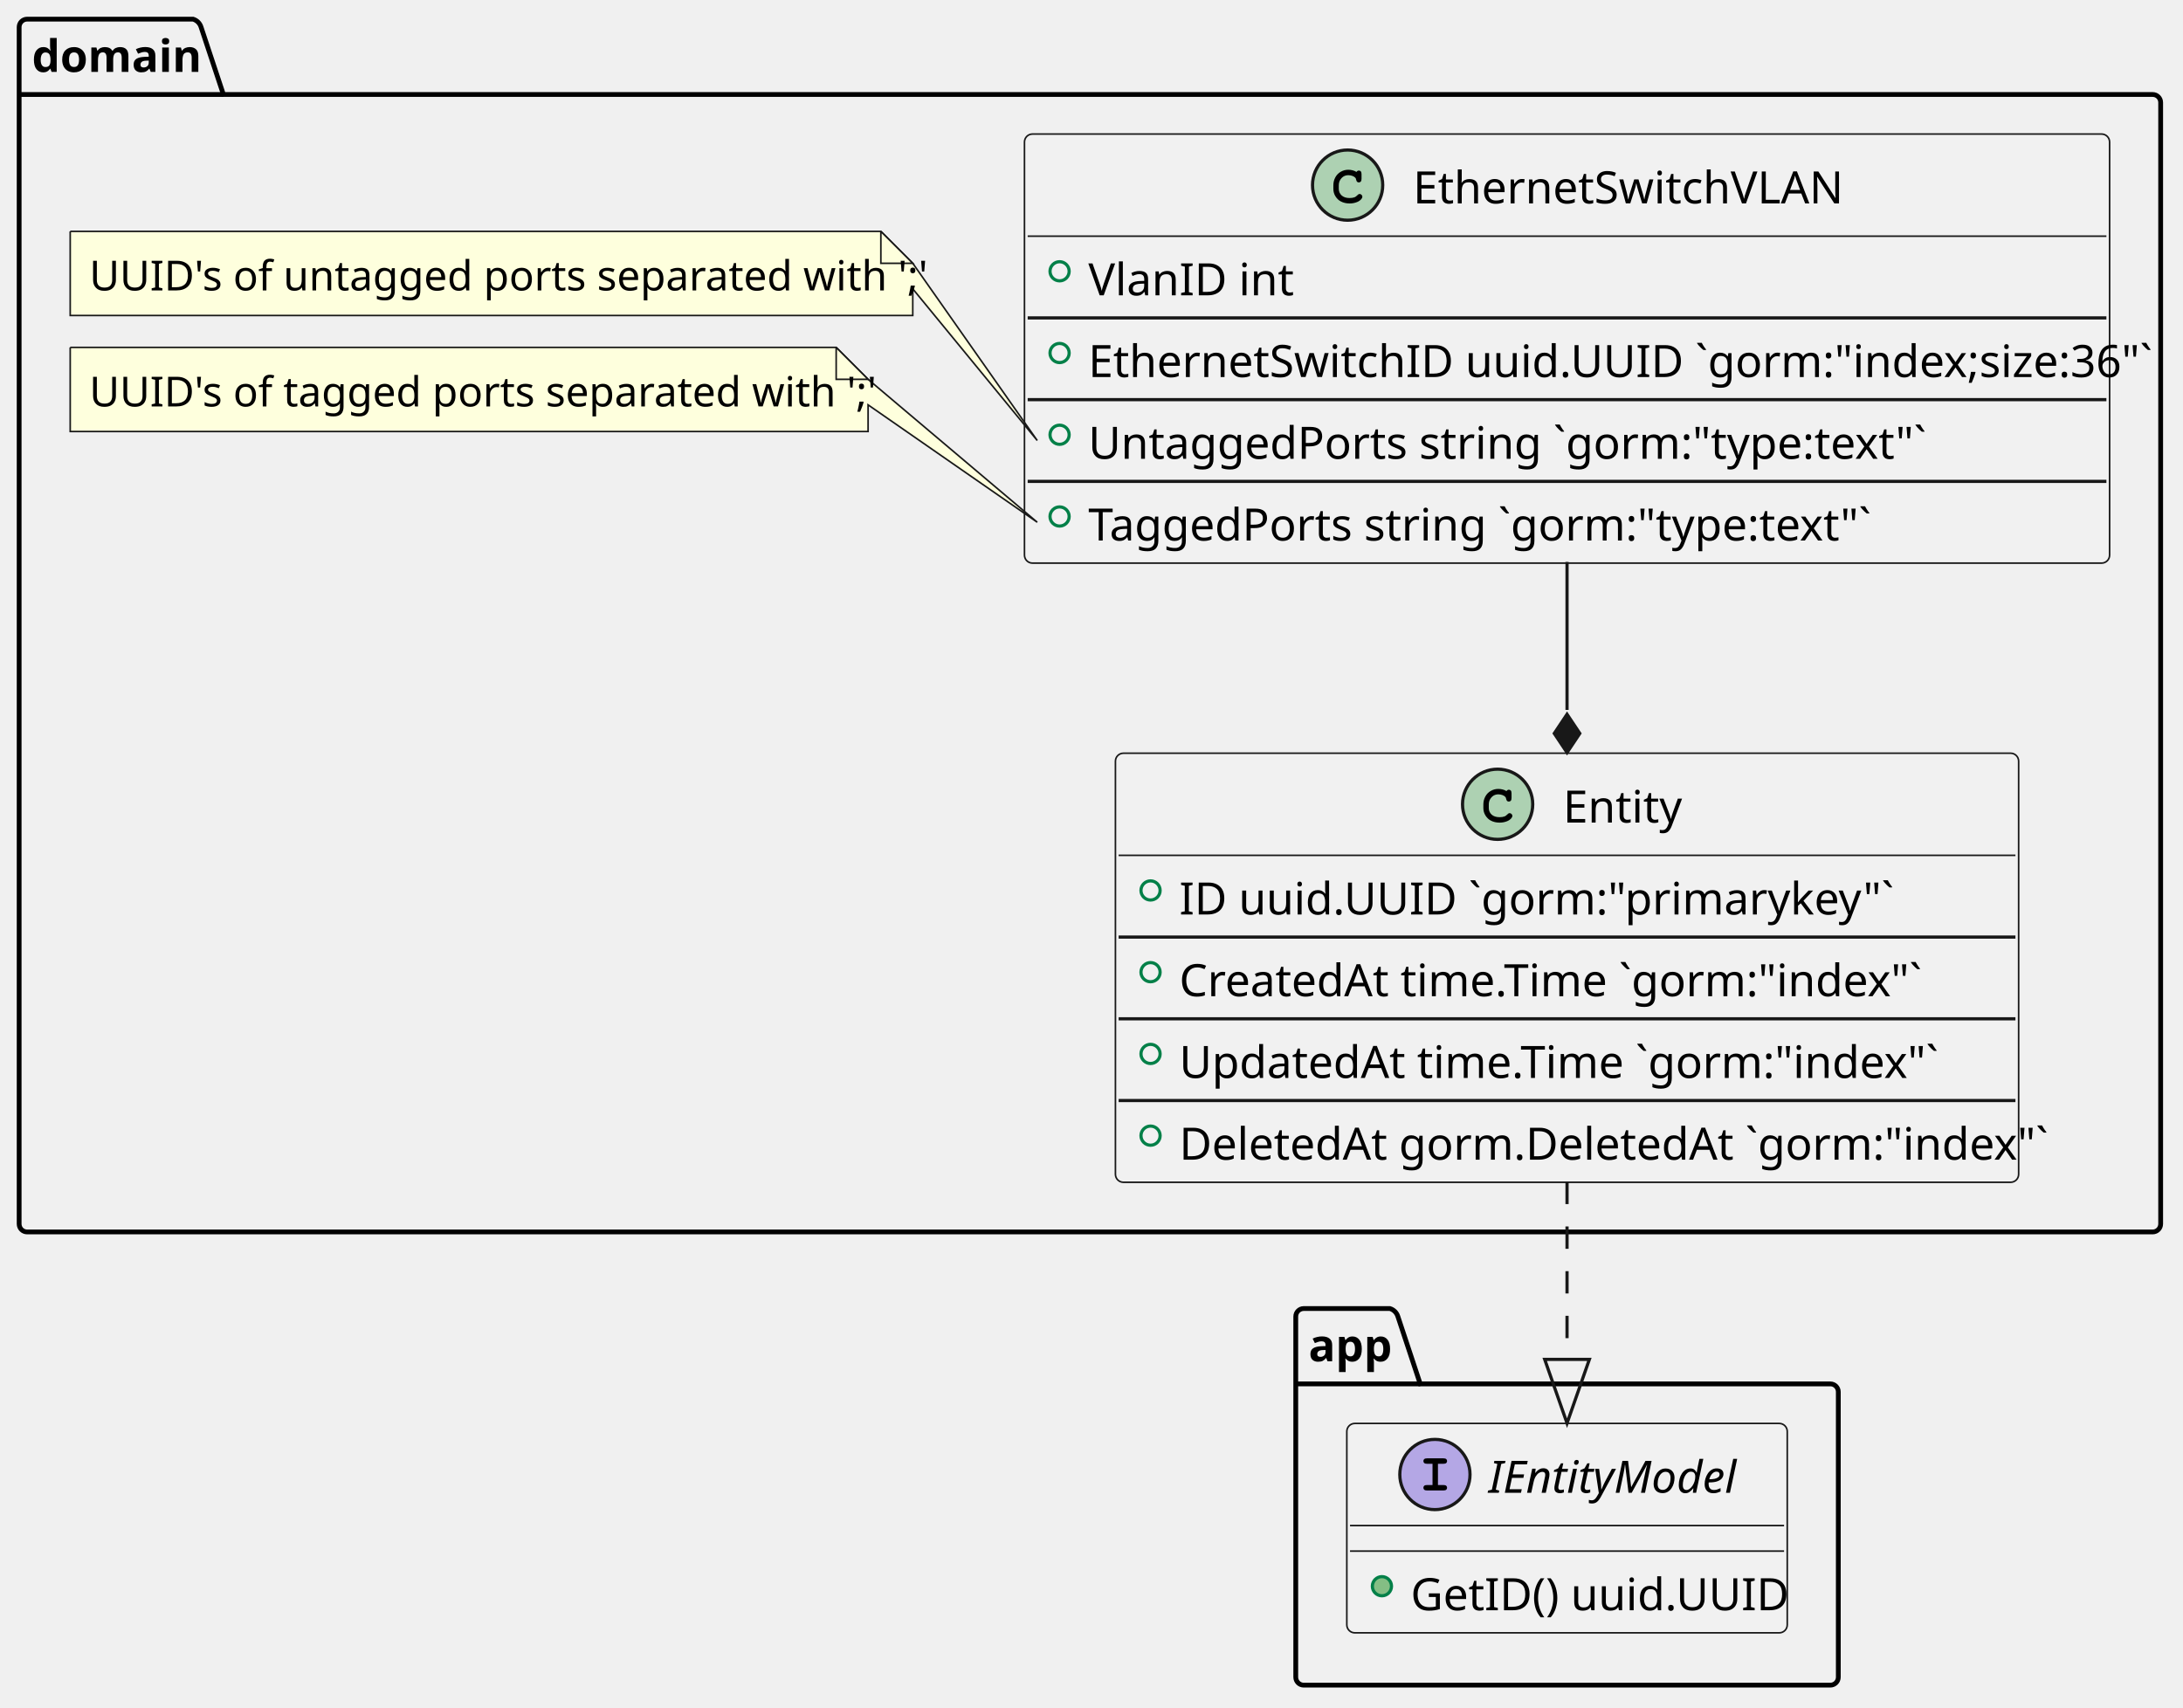
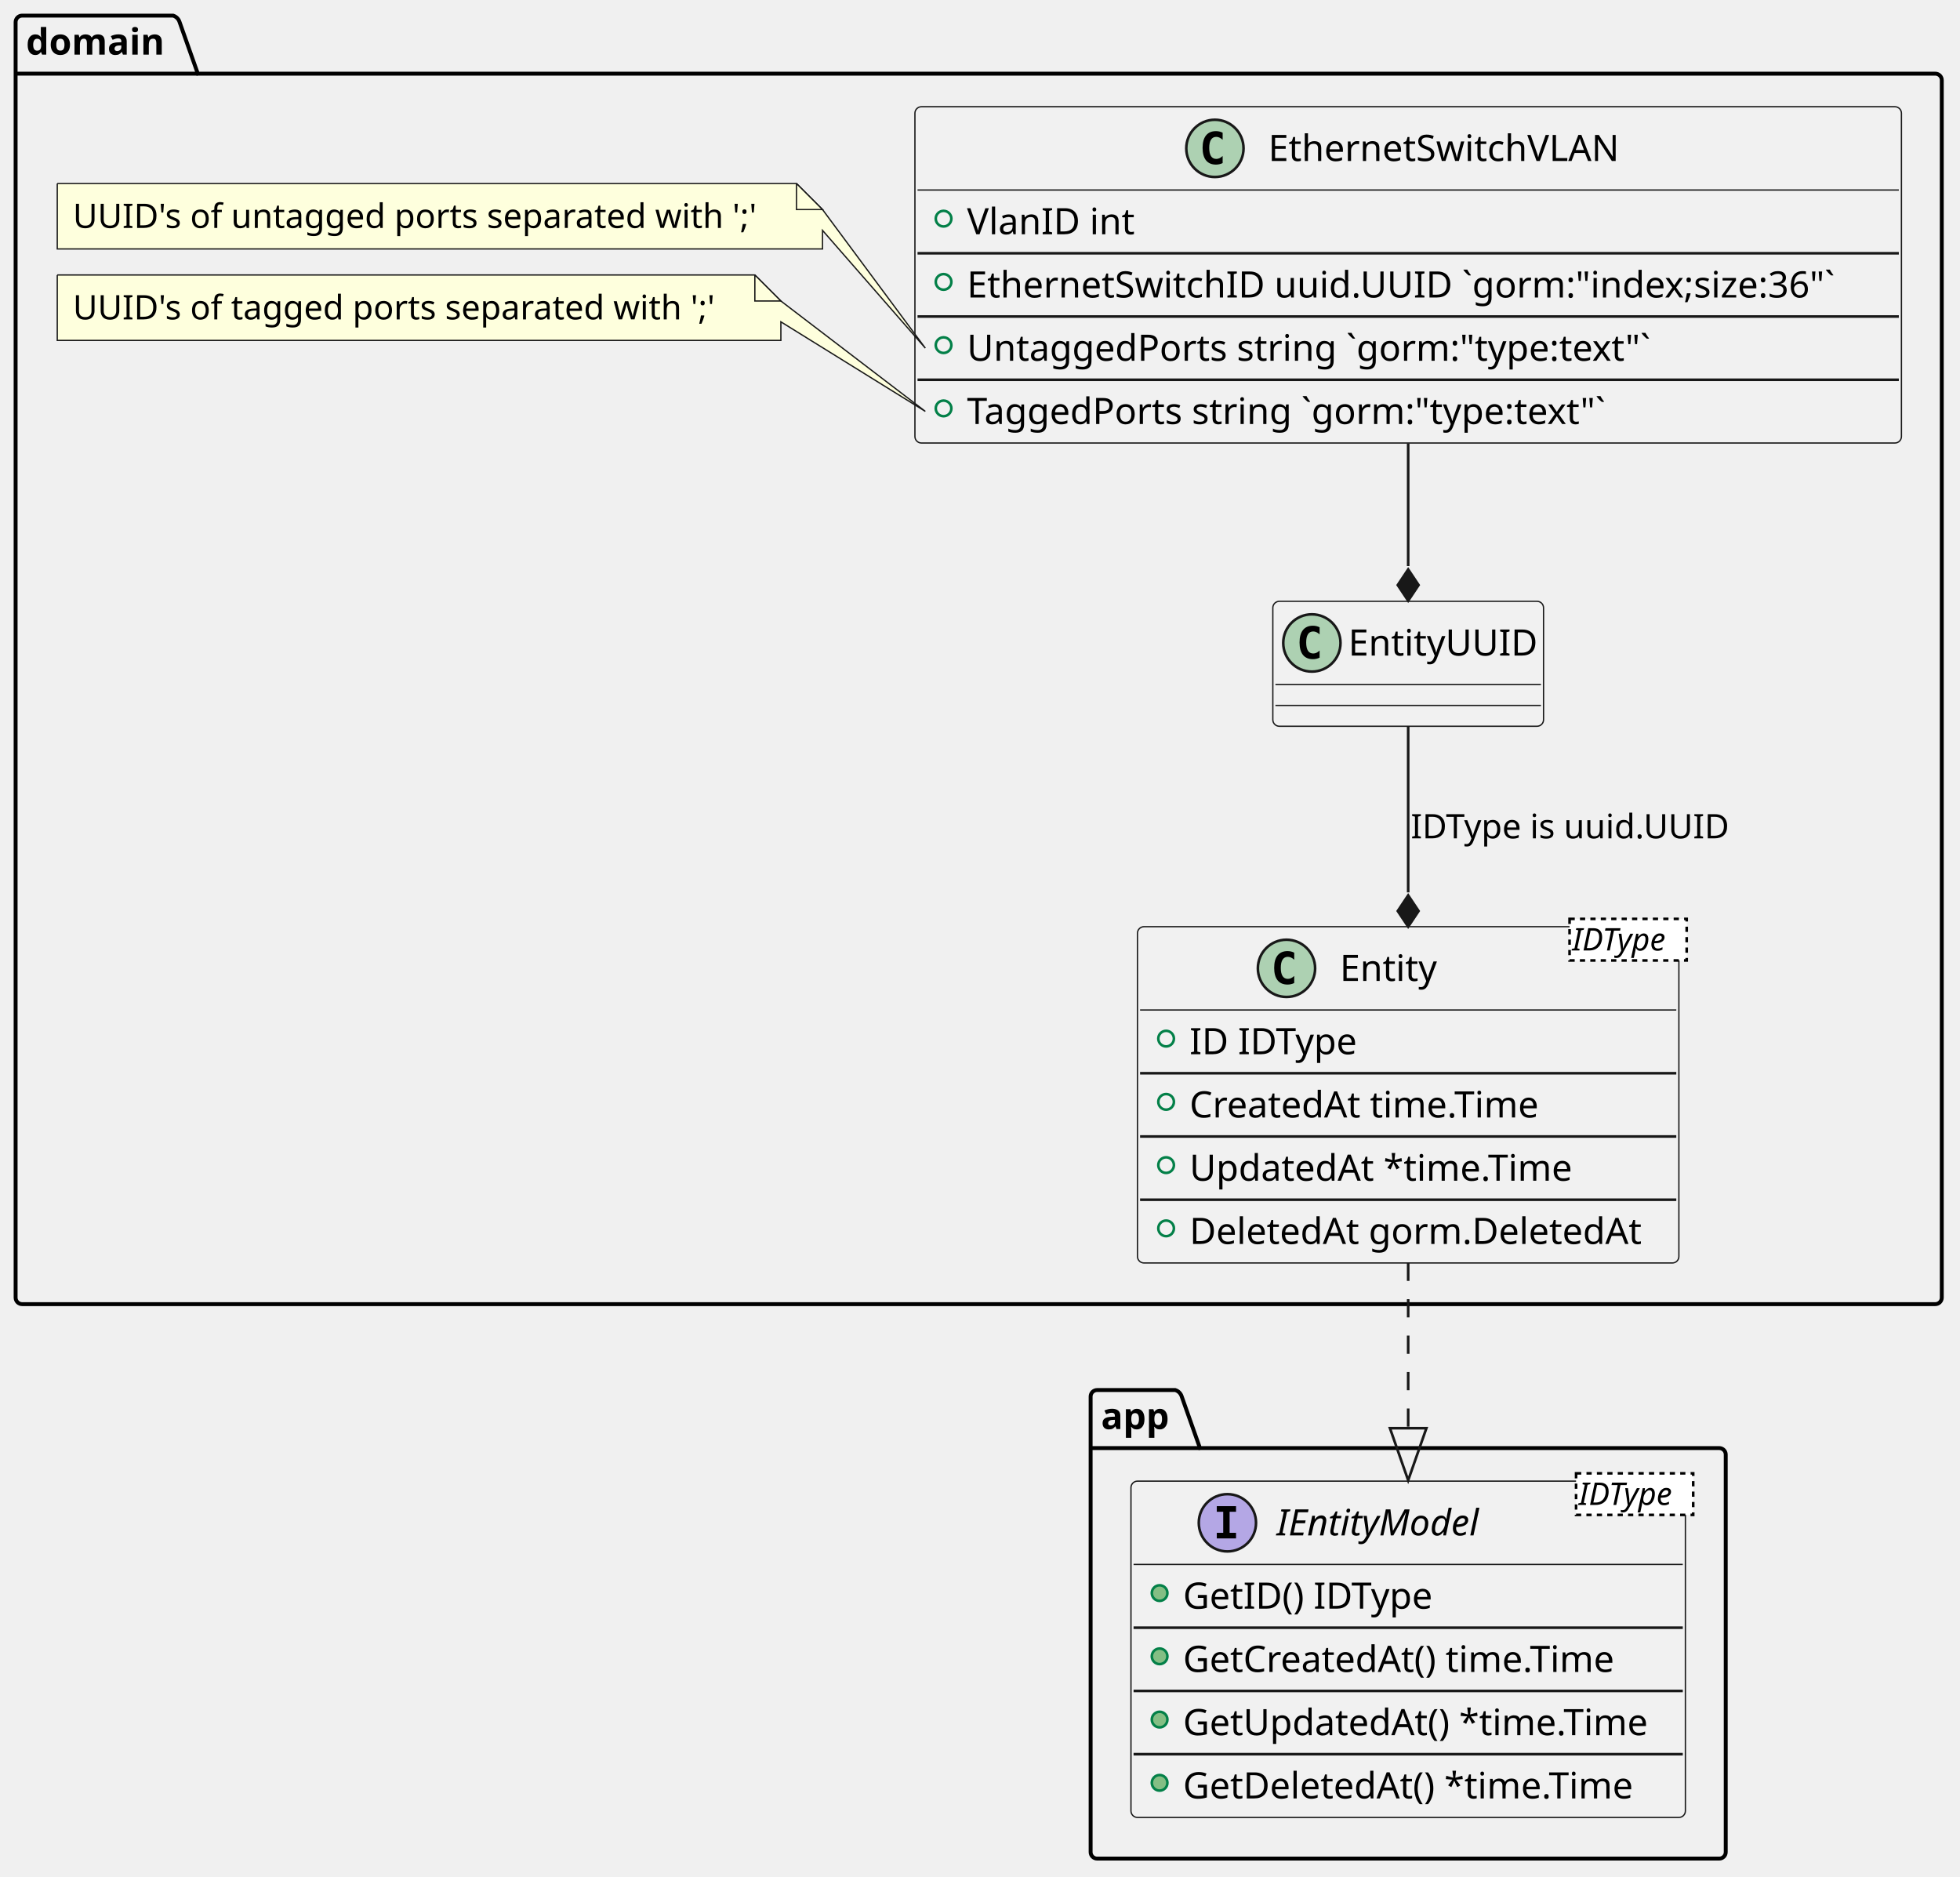
- <svg xmlns="http://www.w3.org/2000/svg" contentStyleType="text/css" height="535px" preserveAspectRatio="none" style="width:684px;height:535px;background:#FFFFFF;" version="1.1" viewBox="0 0 684 535" width="684px" zoomAndPan="magnify">
+ <svg xmlns="http://www.w3.org/2000/svg" contentStyleType="text/css" height="721px" preserveAspectRatio="none" style="width:753px;height:721px;background:#FFFFFF;" version="1.1" viewBox="0 0 753 721" width="753px" zoomAndPan="magnify">
  <defs />
  <g>
    <g id="cluster_app">
-       <path d="M408.5,410 L435.5,410 A3.75,3.75 0 0 1 438,412.5 L445,433.609 L573.5,433.609 A2.5,2.5 0 0 1 576,436.109 L576,525.5 A2.5,2.5 0 0 1 573.5,528 L408.5,528 A2.5,2.5 0 0 1 406,525.5 L406,412.5 A2.5,2.5 0 0 1 408.5,410 " style="stroke:#000000;stroke-width:1.5;fill:none;" />
-       <line style="stroke:#000000;stroke-width:1.5;fill:none;" x1="406" x2="445" y1="433.609" y2="433.609" />
-       <text fill="#000000" font-family="sans-serif" font-size="14" font-weight="bold" lengthAdjust="spacing" textLength="26" x="410" y="426.533">app</text>
+       <path d="M421.5,534 L451.5,534 A3.75,3.75 0 0 1 454,536.5 L461,556.297 L660.5,556.297 A2.5,2.5 0 0 1 663,558.797 L663,711.5 A2.5,2.5 0 0 1 660.5,714 L421.5,714 A2.5,2.5 0 0 1 419,711.5 L419,536.5 A2.5,2.5 0 0 1 421.5,534 " style="stroke:#000000;stroke-width:1.5;fill:none;" />
+       <line style="stroke:#000000;stroke-width:1.5;fill:none;" x1="419" x2="461" y1="556.297" y2="556.297" />
+       <text fill="#000000" font-family="sans-serif" font-size="14" font-weight="bold" lengthAdjust="spacing" textLength="29" x="423" y="548.995">app</text>
    </g>
    <g id="cluster_domain">
-       <path d="M8.5,6 L60.5,6 A3.75,3.75 0 0 1 63,8.5 L70,29.609 L674.5,29.609 A2.5,2.5 0 0 1 677,32.109 L677,383.5 A2.5,2.5 0 0 1 674.5,386 L8.5,386 A2.5,2.5 0 0 1 6,383.5 L6,8.5 A2.5,2.5 0 0 1 8.5,6 " style="stroke:#000000;stroke-width:1.5;fill:none;" />
-       <line style="stroke:#000000;stroke-width:1.5;fill:none;" x1="6" x2="70" y1="29.609" y2="29.609" />
-       <text fill="#000000" font-family="sans-serif" font-size="14" font-weight="bold" lengthAdjust="spacing" textLength="51" x="10" y="22.533">domain</text>
+       <path d="M8.5,6 L66.5,6 A3.75,3.75 0 0 1 69,8.5 L76,28.297 L743.5,28.297 A2.5,2.5 0 0 1 746,30.797 L746,498.5 A2.5,2.5 0 0 1 743.5,501 L8.5,501 A2.5,2.5 0 0 1 6,498.5 L6,8.5 A2.5,2.5 0 0 1 8.5,6 " style="stroke:#000000;stroke-width:1.5;fill:none;" />
+       <line style="stroke:#000000;stroke-width:1.5;fill:none;" x1="6" x2="76" y1="28.297" y2="28.297" />
+       <text fill="#000000" font-family="sans-serif" font-size="14" font-weight="bold" lengthAdjust="spacing" textLength="57" x="10" y="20.995">domain</text>
    </g>
    <g id="elem_IEntityModel">
-       <rect codeLine="3" fill="#F1F1F1" height="65.609" id="IEntityModel" rx="2.5" ry="2.5" style="stroke:#181818;stroke-width:0.5;" width="138" x="422" y="446" />
-       <ellipse cx="449.6" cy="462" fill="#B4A7E5" rx="11" ry="11" style="stroke:#181818;stroke-width:1.0;" />
-       <path d="M450.553,458.641 L450.553,465.297 L452.272,465.297 Q452.881,465.297 453.147,465.531 Q453.413,465.766 453.413,466.156 Q453.413,466.531 453.147,466.766 Q452.881,467 452.272,467 L447.131,467 Q446.522,467 446.256,466.766 Q445.991,466.531 445.991,466.141 Q445.991,465.766 446.256,465.531 Q446.522,465.297 447.131,465.297 L448.85,465.297 L448.85,458.641 L447.131,458.641 Q446.522,458.641 446.256,458.406 Q445.991,458.172 445.991,457.781 Q445.991,457.406 446.256,457.172 Q446.522,456.938 447.131,456.938 L452.272,456.938 Q452.881,456.938 453.147,457.172 Q453.413,457.406 453.413,457.781 Q453.413,458.172 453.147,458.406 Q452.881,458.641 452.272,458.641 L450.553,458.641 Z " fill="#000000" />
-       <text fill="#000000" font-family="sans-serif" font-size="14" font-style="italic" lengthAdjust="spacing" textLength="78" x="466.4" y="467.728">IEntityModel</text>
-       <line style="stroke:#181818;stroke-width:0.5;" x1="423" x2="559" y1="478" y2="478" />
-       <line style="stroke:#181818;stroke-width:0.5;" x1="423" x2="559" y1="486" y2="486" />
-       <ellipse cx="433" cy="497" fill="#84BE84" rx="3" ry="3" style="stroke:#038048;stroke-width:1.0;" />
-       <text fill="#000000" font-family="sans-serif" font-size="14" lengthAdjust="spacing" textLength="112" x="442" y="504.533">GetID() uuid.UUID</text>
+       <rect codeLine="3" fill="#F1F1F1" height="129.188" id="IEntityModel" rx="2.5" ry="2.5" style="stroke:#181818;stroke-width:0.5;" width="213" x="434.5" y="569" />
+       <ellipse cx="471.55" cy="585" fill="#B4A7E5" rx="11" ry="11" style="stroke:#181818;stroke-width:1.0;" />
+       <path d="M467.472,580.766 L467.472,578.609 L474.863,578.609 L474.863,580.766 L472.394,580.766 L472.394,588.844 L474.863,588.844 L474.863,591 L467.472,591 L467.472,588.844 L469.941,588.844 L469.941,580.766 L467.472,580.766 Z " fill="#000000" />
+       <text fill="#000000" font-family="sans-serif" font-size="14" font-style="italic" lengthAdjust="spacing" textLength="85" x="490.45" y="589.847">IEntityModel</text>
+       <rect fill="#FFFFFF" height="15.969" style="stroke:#000000;stroke-width:1.0;stroke-dasharray:2.0,2.0;" width="45" x="605.5" y="566" />
+       <text fill="#000000" font-family="sans-serif" font-size="12" font-style="italic" lengthAdjust="spacing" textLength="43" x="606.5" y="578.139">IDType</text>
+       <line style="stroke:#181818;stroke-width:0.5;" x1="435.5" x2="646.5" y1="601" y2="601" />
+       <ellipse cx="445.5" cy="612" fill="#84BE84" rx="3" ry="3" style="stroke:#038048;stroke-width:1.0;" />
+       <text fill="#000000" font-family="sans-serif" font-size="14" lengthAdjust="spacing" textLength="101" x="454.5" y="617.995">GetID() IDType</text>
+       <line style="stroke:#181818;stroke-width:1.0;" x1="435.5" x2="646.5" y1="625.297" y2="625.297" />
+       <ellipse cx="445.5" cy="636.297" fill="#84BE84" rx="3" ry="3" style="stroke:#038048;stroke-width:1.0;" />
+       <text fill="#000000" font-family="sans-serif" font-size="14" lengthAdjust="spacing" textLength="176" x="454.5" y="642.292">GetCreatedAt() time.Time</text>
+       <line style="stroke:#181818;stroke-width:1.0;" x1="435.5" x2="646.5" y1="649.594" y2="649.594" />
+       <ellipse cx="445.5" cy="660.594" fill="#84BE84" rx="3" ry="3" style="stroke:#038048;stroke-width:1.0;" />
+       <text fill="#000000" font-family="sans-serif" font-size="14" lengthAdjust="spacing" textLength="187" x="454.5" y="666.589">GetUpdatedAt() *time.Time</text>
+       <line style="stroke:#181818;stroke-width:1.0;" x1="435.5" x2="646.5" y1="673.891" y2="673.891" />
+       <ellipse cx="445.5" cy="684.891" fill="#84BE84" rx="3" ry="3" style="stroke:#038048;stroke-width:1.0;" />
+       <text fill="#000000" font-family="sans-serif" font-size="14" lengthAdjust="spacing" textLength="183" x="454.5" y="690.886">GetDeletedAt() *time.Time</text>
+     </g>
+     <g id="elem_EntityUUID">
+       <rect codeLine="5" fill="#F1F1F1" height="48" id="EntityUUID" rx="2.5" ry="2.5" style="stroke:#181818;stroke-width:0.5;" width="104" x="489" y="231" />
+       <ellipse cx="504" cy="247" fill="#ADD1B2" rx="11" ry="11" style="stroke:#181818;stroke-width:1.0;" />
+       <path d="M506.969,252.641 Q506.391,252.938 505.75,253.078 Q505.109,253.234 504.406,253.234 Q501.906,253.234 500.578,251.594 Q499.266,249.938 499.266,246.812 Q499.266,243.688 500.578,242.031 Q501.906,240.375 504.406,240.375 Q505.109,240.375 505.75,240.531 Q506.406,240.688 506.969,240.984 L506.969,243.703 Q506.344,243.125 505.75,242.859 Q505.156,242.578 504.531,242.578 Q503.188,242.578 502.5,243.656 Q501.812,244.719 501.812,246.812 Q501.812,248.906 502.5,249.984 Q503.188,251.047 504.531,251.047 Q505.156,251.047 505.75,250.781 Q506.344,250.5 506.969,249.922 L506.969,252.641 Z " fill="#000000" />
+       <text fill="#000000" font-family="sans-serif" font-size="14" lengthAdjust="spacing" textLength="72" x="518" y="251.847">EntityUUID</text>
+       <line style="stroke:#181818;stroke-width:0.5;" x1="490" x2="592" y1="263" y2="263" />
+       <line style="stroke:#181818;stroke-width:0.5;" x1="490" x2="592" y1="271" y2="271" />
    </g>
    <g id="elem_Entity">
-       <rect codeLine="5" fill="#F1F1F1" height="134.438" id="Entity" rx="2.5" ry="2.5" style="stroke:#181818;stroke-width:0.5;" width="283" x="349.5" y="236" />
-       <ellipse cx="469.25" cy="252" fill="#ADD1B2" rx="11" ry="11" style="stroke:#181818;stroke-width:1.0;" />
-       <path d="M472.016,247.875 Q472.172,247.656 472.359,247.547 Q472.547,247.438 472.766,247.438 Q473.141,247.438 473.375,247.703 Q473.609,247.953 473.609,248.562 L473.609,250.016 Q473.609,250.625 473.375,250.891 Q473.141,251.156 472.766,251.156 Q472.422,251.156 472.219,250.953 Q472.016,250.766 471.906,250.25 Q471.859,249.891 471.672,249.703 Q471.344,249.328 470.734,249.109 Q470.125,248.891 469.5,248.891 Q468.734,248.891 468.094,249.219 Q467.469,249.547 466.969,250.297 Q466.484,251.047 466.484,252.078 L466.484,253.172 Q466.484,254.406 467.375,255.234 Q468.266,256.047 469.859,256.047 Q470.797,256.047 471.453,255.797 Q471.844,255.641 472.266,255.203 Q472.531,254.938 472.672,254.859 Q472.828,254.781 473.031,254.781 Q473.359,254.781 473.609,255.047 Q473.875,255.297 473.875,255.641 Q473.875,255.984 473.531,256.391 Q473.031,256.969 472.234,257.297 Q471.156,257.75 469.859,257.75 Q468.344,257.75 467.141,257.125 Q466.156,256.625 465.469,255.562 Q464.781,254.484 464.781,253.203 L464.781,252.047 Q464.781,250.719 465.391,249.578 Q466.016,248.422 467.109,247.812 Q468.203,247.188 469.438,247.188 Q470.172,247.188 470.812,247.359 Q471.469,247.516 472.016,247.875 Z " fill="#000000" />
-       <text fill="#000000" font-family="sans-serif" font-size="14" lengthAdjust="spacing" textLength="35" x="489.75" y="257.728">Entity</text>
-       <line style="stroke:#181818;stroke-width:0.5;" x1="350.5" x2="631.5" y1="268" y2="268" />
-       <ellipse cx="360.5" cy="279" fill="none" rx="3" ry="3" style="stroke:#038048;stroke-width:1.0;" />
-       <text fill="#000000" font-family="sans-serif" font-size="14" lengthAdjust="spacing" textLength="208" x="369.5" y="286.533">ID uuid.UUID `gorm:"primarykey"`</text>
-       <line style="stroke:#181818;stroke-width:1.0;" x1="350.5" x2="631.5" y1="293.609" y2="293.609" />
-       <ellipse cx="360.5" cy="304.609" fill="none" rx="3" ry="3" style="stroke:#038048;stroke-width:1.0;" />
-       <text fill="#000000" font-family="sans-serif" font-size="14" lengthAdjust="spacing" textLength="222" x="369.5" y="312.143">CreatedAt time.Time `gorm:"index"`</text>
-       <line style="stroke:#181818;stroke-width:1.0;" x1="350.5" x2="631.5" y1="319.219" y2="319.219" />
-       <ellipse cx="360.5" cy="330.219" fill="none" rx="3" ry="3" style="stroke:#038048;stroke-width:1.0;" />
-       <text fill="#000000" font-family="sans-serif" font-size="14" lengthAdjust="spacing" textLength="224" x="369.5" y="337.752">UpdatedAt time.Time `gorm:"index"`</text>
-       <line style="stroke:#181818;stroke-width:1.0;" x1="350.5" x2="631.5" y1="344.828" y2="344.828" />
-       <ellipse cx="360.5" cy="355.828" fill="none" rx="3" ry="3" style="stroke:#038048;stroke-width:1.0;" />
-       <text fill="#000000" font-family="sans-serif" font-size="14" lengthAdjust="spacing" textLength="257" x="369.5" y="363.361">DeletedAt gorm.DeletedAt `gorm:"index"`</text>
+       <rect codeLine="8" fill="#F1F1F1" height="129.188" id="Entity" rx="2.5" ry="2.5" style="stroke:#181818;stroke-width:0.5;" width="208" x="437" y="356" />
+       <ellipse cx="494.25" cy="372" fill="#ADD1B2" rx="11" ry="11" style="stroke:#181818;stroke-width:1.0;" />
+       <path d="M497.219,377.641 Q496.641,377.938 496,378.078 Q495.359,378.234 494.656,378.234 Q492.156,378.234 490.828,376.594 Q489.516,374.938 489.516,371.812 Q489.516,368.688 490.828,367.031 Q492.156,365.375 494.656,365.375 Q495.359,365.375 496,365.531 Q496.656,365.688 497.219,365.984 L497.219,368.703 Q496.594,368.125 496,367.859 Q495.406,367.578 494.781,367.578 Q493.438,367.578 492.75,368.656 Q492.062,369.719 492.062,371.812 Q492.062,373.906 492.75,374.984 Q493.438,376.047 494.781,376.047 Q495.406,376.047 496,375.781 Q496.594,375.5 497.219,374.922 L497.219,377.641 Z " fill="#000000" />
+       <text fill="#000000" font-family="sans-serif" font-size="14" lengthAdjust="spacing" textLength="38" x="514.75" y="376.847">Entity</text>
+       <rect fill="#FFFFFF" height="15.969" style="stroke:#000000;stroke-width:1.0;stroke-dasharray:2.0,2.0;" width="45" x="603" y="353" />
+       <text fill="#000000" font-family="sans-serif" font-size="12" font-style="italic" lengthAdjust="spacing" textLength="43" x="604" y="365.139">IDType</text>
+       <line style="stroke:#181818;stroke-width:0.5;" x1="438" x2="644" y1="388" y2="388" />
+       <ellipse cx="448" cy="399" fill="none" rx="3" ry="3" style="stroke:#038048;stroke-width:1.0;" />
+       <text fill="#000000" font-family="sans-serif" font-size="14" lengthAdjust="spacing" textLength="66" x="457" y="404.995">ID IDType</text>
+       <line style="stroke:#181818;stroke-width:1.0;" x1="438" x2="644" y1="412.297" y2="412.297" />
+       <ellipse cx="448" cy="423.297" fill="none" rx="3" ry="3" style="stroke:#038048;stroke-width:1.0;" />
+       <text fill="#000000" font-family="sans-serif" font-size="14" lengthAdjust="spacing" textLength="141" x="457" y="429.292">CreatedAt time.Time</text>
+       <line style="stroke:#181818;stroke-width:1.0;" x1="438" x2="644" y1="436.594" y2="436.594" />
+       <ellipse cx="448" cy="447.594" fill="none" rx="3" ry="3" style="stroke:#038048;stroke-width:1.0;" />
+       <text fill="#000000" font-family="sans-serif" font-size="14" lengthAdjust="spacing" textLength="152" x="457" y="453.589">UpdatedAt *time.Time</text>
+       <line style="stroke:#181818;stroke-width:1.0;" x1="438" x2="644" y1="460.891" y2="460.891" />
+       <ellipse cx="448" cy="471.891" fill="none" rx="3" ry="3" style="stroke:#038048;stroke-width:1.0;" />
+       <text fill="#000000" font-family="sans-serif" font-size="14" lengthAdjust="spacing" textLength="182" x="457" y="477.886">DeletedAt gorm.DeletedAt</text>
    </g>
    <g id="elem_EthernetSwitchVLAN">
-       <rect codeLine="5" fill="#F1F1F1" height="134.438" id="EthernetSwitchVLAN" rx="2.5" ry="2.5" style="stroke:#181818;stroke-width:0.5;" width="340" x="321" y="42" />
-       <ellipse cx="422.25" cy="58" fill="#ADD1B2" rx="11" ry="11" style="stroke:#181818;stroke-width:1.0;" />
-       <path d="M425.016,53.875 Q425.172,53.656 425.359,53.547 Q425.547,53.438 425.766,53.438 Q426.141,53.438 426.375,53.703 Q426.609,53.953 426.609,54.562 L426.609,56.016 Q426.609,56.625 426.375,56.891 Q426.141,57.156 425.766,57.156 Q425.422,57.156 425.219,56.953 Q425.016,56.766 424.906,56.25 Q424.859,55.891 424.672,55.703 Q424.344,55.328 423.734,55.109 Q423.125,54.891 422.5,54.891 Q421.734,54.891 421.094,55.219 Q420.469,55.547 419.969,56.297 Q419.484,57.047 419.484,58.078 L419.484,59.172 Q419.484,60.406 420.375,61.234 Q421.266,62.047 422.859,62.047 Q423.797,62.047 424.453,61.797 Q424.844,61.641 425.266,61.203 Q425.531,60.938 425.672,60.859 Q425.828,60.781 426.031,60.781 Q426.359,60.781 426.609,61.047 Q426.875,61.297 426.875,61.641 Q426.875,61.984 426.531,62.391 Q426.031,62.969 425.234,63.297 Q424.156,63.75 422.859,63.75 Q421.344,63.75 420.141,63.125 Q419.156,62.625 418.469,61.562 Q417.781,60.484 417.781,59.203 L417.781,58.047 Q417.781,56.719 418.391,55.578 Q419.016,54.422 420.109,53.812 Q421.203,53.188 422.438,53.188 Q423.172,53.188 423.812,53.359 Q424.469,53.516 425.016,53.875 Z " fill="#000000" />
-       <text fill="#000000" font-family="sans-serif" font-size="14" lengthAdjust="spacing" textLength="129" x="442.75" y="63.728">EthernetSwitchVLAN</text>
-       <line style="stroke:#181818;stroke-width:0.5;" x1="322" x2="660" y1="74" y2="74" />
-       <ellipse cx="332" cy="85" fill="none" rx="3" ry="3" style="stroke:#038048;stroke-width:1.0;" />
-       <text fill="#000000" font-family="sans-serif" font-size="14" lengthAdjust="spacing" textLength="60" x="341" y="92.533">VlanID int</text>
-       <line style="stroke:#181818;stroke-width:1.0;" x1="322" x2="660" y1="99.609" y2="99.609" />
-       <ellipse cx="332" cy="110.609" fill="none" rx="3" ry="3" style="stroke:#038048;stroke-width:1.0;" />
-       <text fill="#000000" font-family="sans-serif" font-size="14" lengthAdjust="spacing" textLength="314" x="341" y="118.143">EthernetSwitchID uuid.UUID `gorm:"index;size:36"`</text>
-       <line style="stroke:#181818;stroke-width:1.0;" x1="322" x2="660" y1="125.219" y2="125.219" />
-       <ellipse cx="332" cy="136.219" fill="none" rx="3" ry="3" style="stroke:#038048;stroke-width:1.0;" />
-       <text fill="#000000" font-family="sans-serif" font-size="14" lengthAdjust="spacing" textLength="246" x="341" y="143.752">UntaggedPorts string `gorm:"type:text"`</text>
-       <line style="stroke:#181818;stroke-width:1.0;" x1="322" x2="660" y1="150.828" y2="150.828" />
-       <ellipse cx="332" cy="161.828" fill="none" rx="3" ry="3" style="stroke:#038048;stroke-width:1.0;" />
-       <text fill="#000000" font-family="sans-serif" font-size="14" lengthAdjust="spacing" textLength="234" x="341" y="169.361">TaggedPorts string `gorm:"type:text"`</text>
+       <rect codeLine="5" fill="#F1F1F1" height="129.188" id="EthernetSwitchVLAN" rx="2.5" ry="2.5" style="stroke:#181818;stroke-width:0.5;" width="379" x="351.5" y="41" />
+       <ellipse cx="466.75" cy="57" fill="#ADD1B2" rx="11" ry="11" style="stroke:#181818;stroke-width:1.0;" />
+       <path d="M469.719,62.641 Q469.141,62.938 468.5,63.078 Q467.859,63.234 467.156,63.234 Q464.656,63.234 463.328,61.594 Q462.016,59.938 462.016,56.812 Q462.016,53.688 463.328,52.031 Q464.656,50.375 467.156,50.375 Q467.859,50.375 468.5,50.531 Q469.156,50.688 469.719,50.984 L469.719,53.703 Q469.094,53.125 468.5,52.859 Q467.906,52.578 467.281,52.578 Q465.938,52.578 465.25,53.656 Q464.562,54.719 464.562,56.812 Q464.562,58.906 465.25,59.984 Q465.938,61.047 467.281,61.047 Q467.906,61.047 468.5,60.781 Q469.094,60.5 469.719,59.922 L469.719,62.641 Z " fill="#000000" />
+       <text fill="#000000" font-family="sans-serif" font-size="14" lengthAdjust="spacing" textLength="140" x="487.25" y="61.847">EthernetSwitchVLAN</text>
+       <line style="stroke:#181818;stroke-width:0.5;" x1="352.5" x2="729.5" y1="73" y2="73" />
+       <ellipse cx="362.5" cy="84" fill="none" rx="3" ry="3" style="stroke:#038048;stroke-width:1.0;" />
+       <text fill="#000000" font-family="sans-serif" font-size="14" lengthAdjust="spacing" textLength="64" x="371.5" y="89.995">VlanID int</text>
+       <line style="stroke:#181818;stroke-width:1.0;" x1="352.5" x2="729.5" y1="97.297" y2="97.297" />
+       <ellipse cx="362.5" cy="108.297" fill="none" rx="3" ry="3" style="stroke:#038048;stroke-width:1.0;" />
+       <text fill="#000000" font-family="sans-serif" font-size="14" lengthAdjust="spacing" textLength="353" x="371.5" y="114.292">EthernetSwitchID uuid.UUID `gorm:"index;size:36"`</text>
+       <line style="stroke:#181818;stroke-width:1.0;" x1="352.5" x2="729.5" y1="121.594" y2="121.594" />
+       <ellipse cx="362.5" cy="132.594" fill="none" rx="3" ry="3" style="stroke:#038048;stroke-width:1.0;" />
+       <text fill="#000000" font-family="sans-serif" font-size="14" lengthAdjust="spacing" textLength="277" x="371.5" y="138.589">UntaggedPorts string `gorm:"type:text"`</text>
+       <line style="stroke:#181818;stroke-width:1.0;" x1="352.5" x2="729.5" y1="145.891" y2="145.891" />
+       <ellipse cx="362.5" cy="156.891" fill="none" rx="3" ry="3" style="stroke:#038048;stroke-width:1.0;" />
+       <text fill="#000000" font-family="sans-serif" font-size="14" lengthAdjust="spacing" textLength="262" x="371.5" y="162.886">TaggedPorts string `gorm:"type:text"`</text>
    </g>
-     <path d="M22,72.5 L22,98.852 A0,0 0 0 0 22,98.852 L286,98.852 A0,0 0 0 0 286,98.852 L286,90.5 L325,138.023 L286,82.5 L286,82.5 L276,72.5 L22,72.5 A0,0 0 0 0 22,72.5 " fill="#FEFFDD" style="stroke:#181818;stroke-width:0.5;" />
-     <path d="M276,72.5 L276,82.5 L286,82.5 L276,72.5 " fill="#FEFFDD" style="stroke:#181818;stroke-width:0.5;" />
-     <text fill="#000000" font-family="sans-serif" font-size="13" lengthAdjust="spacing" textLength="243" x="28" y="90.995">UUID's of untagged ports separated with ';'</text>
-     <path d="M22,108.852 L22,135.203 A0,0 0 0 0 22,135.203 L272,135.203 A0,0 0 0 0 272,135.203 L272,126.852 L325,163.633 L272,118.852 L272,118.852 L262,108.852 L22,108.852 A0,0 0 0 0 22,108.852 " fill="#FEFFDD" style="stroke:#181818;stroke-width:0.5;" />
-     <path d="M262,108.852 L262,118.852 L272,118.852 L262,108.852 " fill="#FEFFDD" style="stroke:#181818;stroke-width:0.5;" />
-     <text fill="#000000" font-family="sans-serif" font-size="13" lengthAdjust="spacing" textLength="229" x="28" y="127.347">UUID's of tagged ports separated with ';'</text>
+     <path d="M22,70.5 L22,95.633 A0,0 0 0 0 22,95.633 L316,95.633 A0,0 0 0 0 316,95.633 L316,88.5 L355.5,133.742 L316,80.5 L316,80.5 L306,70.5 L22,70.5 A0,0 0 0 0 22,70.5 " fill="#FEFFDD" style="stroke:#181818;stroke-width:0.5;" />
+     <path d="M306,70.5 L306,80.5 L316,80.5 L306,70.5 " fill="#FEFFDD" style="stroke:#181818;stroke-width:0.5;" />
+     <text fill="#000000" font-family="sans-serif" font-size="13" lengthAdjust="spacing" textLength="273" x="28" y="87.567">UUID's of untagged ports separated with ';'</text>
+     <path d="M22,105.633 L22,130.766 A0,0 0 0 0 22,130.766 L300,130.766 A0,0 0 0 0 300,130.766 L300,123.633 L355.5,158.039 L300,115.633 L300,115.633 L290,105.633 L22,105.633 A0,0 0 0 0 22,105.633 " fill="#FEFFDD" style="stroke:#181818;stroke-width:0.5;" />
+     <path d="M290,105.633 L290,115.633 L300,115.633 L290,105.633 " fill="#FEFFDD" style="stroke:#181818;stroke-width:0.5;" />
+     <text fill="#000000" font-family="sans-serif" font-size="13" lengthAdjust="spacing" textLength="257" x="28" y="122.7">UUID's of tagged ports separated with ';'</text>
+     <g id="link_EntityUUID_Entity">
+       <path codeLine="7" d="M541,279.08 C541,295.86 541,319.61 541,342.82 " fill="none" id="EntityUUID-to-Entity" style="stroke:#181818;stroke-width:1.0;" />
+       <polygon fill="#181818" points="541,355.98,545,349.98,541,343.98,537,349.98,541,355.98" style="stroke:#181818;stroke-width:1.0;" />
+       <text fill="#000000" font-family="sans-serif" font-size="13" lengthAdjust="spacing" textLength="125" x="542" y="322.067">IDType is uuid.UUID</text>
+     </g>
    <g id="link_Entity_IEntityModel">
-       <path codeLine="14" d="M491,370.28 C491,388.61 491,408.25 491,425.67 " fill="none" id="Entity-to-IEntityModel" style="stroke:#181818;stroke-width:1.0;stroke-dasharray:7.0,7.0;" />
-       <polygon fill="none" points="498,425.93,491,445.93,484,425.93,498,425.93" style="stroke:#181818;stroke-width:1.0;" />
+       <path codeLine="17" d="M541,485.09 C541,505.04 541,527.36 541,548.49 " fill="none" id="Entity-to-IEntityModel" style="stroke:#181818;stroke-width:1.0;stroke-dasharray:7.0,7.0;" />
+       <polygon fill="none" points="548,548.67,541,568.67,534,548.67,548,548.67" style="stroke:#181818;stroke-width:1.0;" />
    </g>
-     <g id="link_EthernetSwitchVLAN_Entity">
-       <path codeLine="15" d="M491,176.08 C491,191.01 491,207.02 491,222.44 " fill="none" id="EthernetSwitchVLAN-to-Entity" style="stroke:#181818;stroke-width:1.0;" />
-       <polygon fill="#181818" points="491,235.8,495,229.8,491,223.8,487,229.8,491,235.8" style="stroke:#181818;stroke-width:1.0;" />
+     <g id="link_EthernetSwitchVLAN_EntityUUID">
+       <path codeLine="15" d="M541,170.34 C541,186.45 541,203.21 541,217.46 " fill="none" id="EthernetSwitchVLAN-to-EntityUUID" style="stroke:#181818;stroke-width:1.0;" />
+       <polygon fill="#181818" points="541,230.76,545,224.76,541,218.76,537,224.76,541,230.76" style="stroke:#181818;stroke-width:1.0;" />
    </g>
  </g>
</svg>
